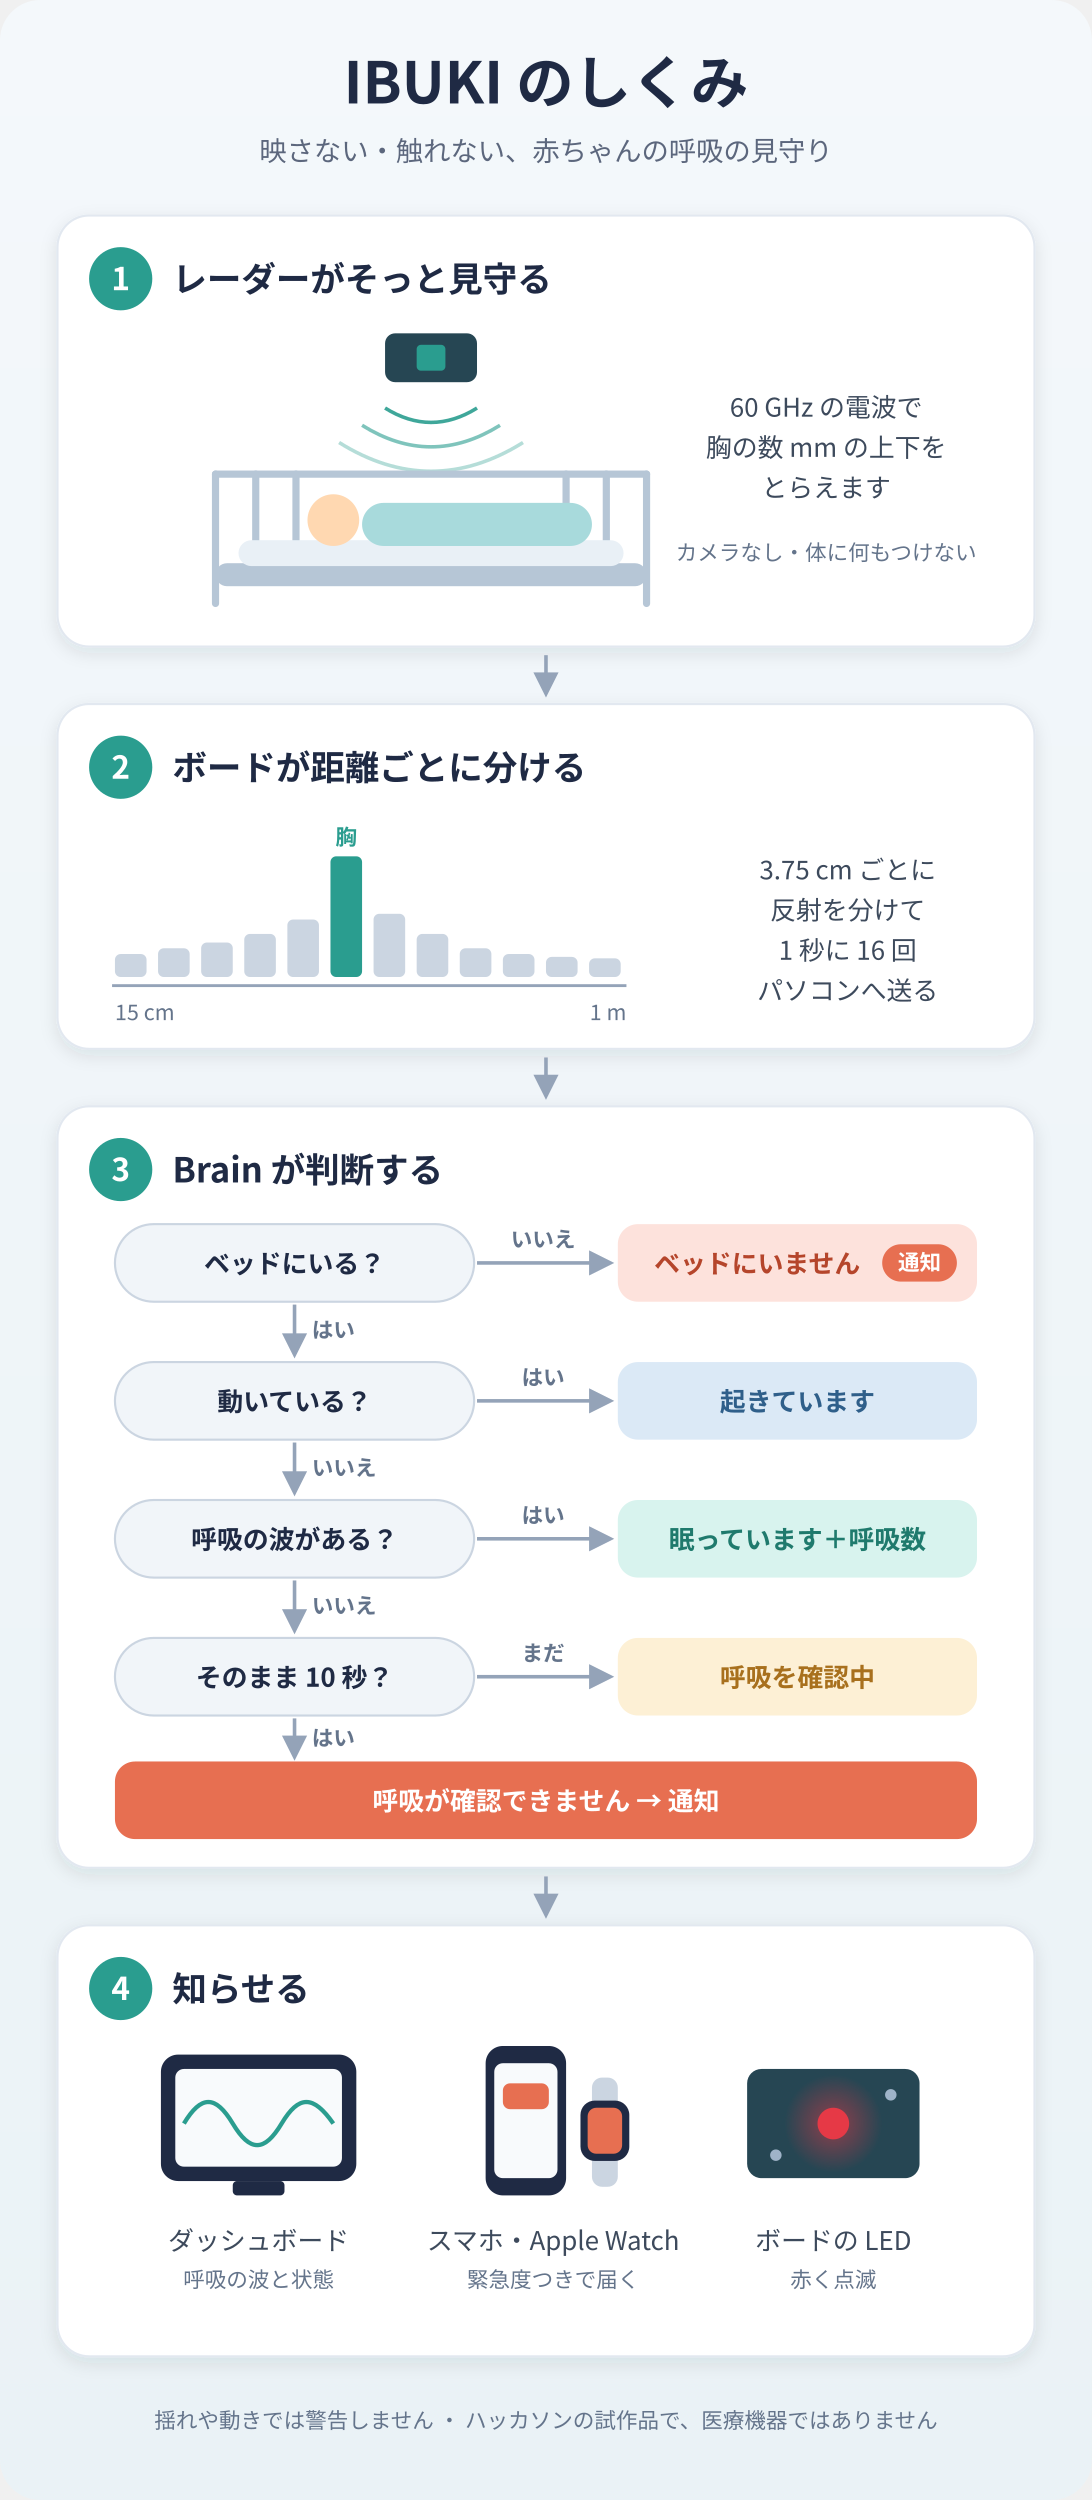
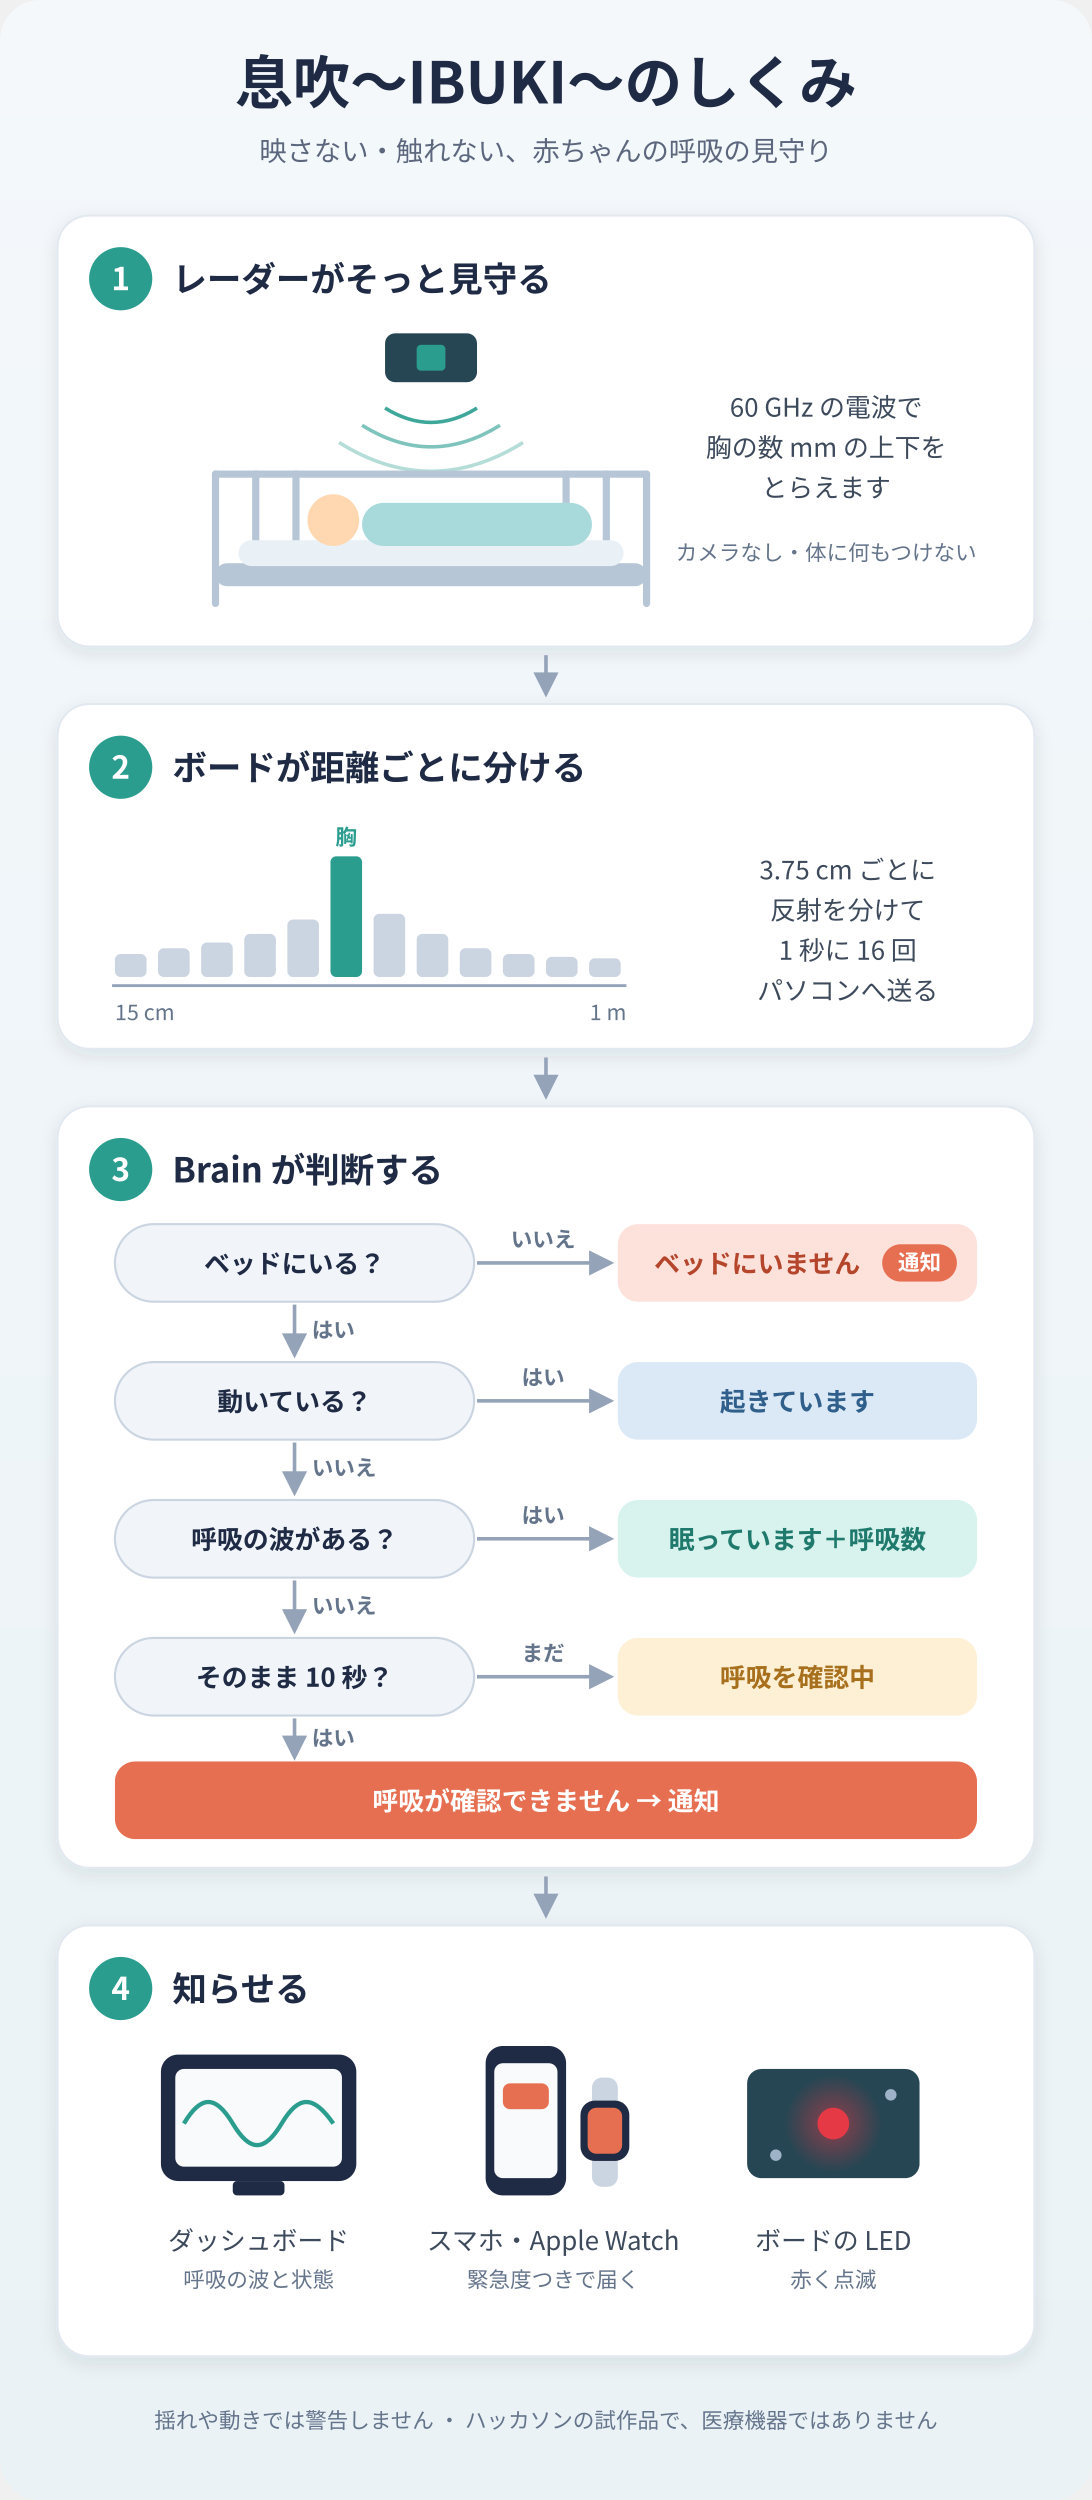
- <svg xmlns="http://www.w3.org/2000/svg" width="760" height="1740" viewBox="0 0 760 1740" role="img" aria-label="IBUKI のしくみ">
+ <svg xmlns="http://www.w3.org/2000/svg" width="760" height="1740" viewBox="0 0 760 1740" role="img" aria-label="息吹～IBUKI～のしくみ">
  <defs>
    <linearGradient id="bg" x1="0" y1="0" x2="0" y2="1">
      <stop offset="0" stop-color="#f4f8fb" />
      <stop offset="1" stop-color="#eaf2f6" />
    </linearGradient>
    <filter id="shadow" x="-10%" y="-10%" width="120%" height="130%">
      <feDropShadow dx="0" dy="4" stdDeviation="6" flood-color="#1f2a44" flood-opacity="0.10" />
    </filter>
    <radialGradient id="glow" cx="0.5" cy="0.5" r="0.5">
      <stop offset="0" stop-color="#e63946" stop-opacity="0.55" />
      <stop offset="1" stop-color="#e63946" stop-opacity="0" />
    </radialGradient>
    <marker id="arrow" viewBox="0 0 10 10" refX="8" refY="5" markerWidth="7" markerHeight="7" orient="auto-start-reverse">
      <path d="M 0 0 L 10 5 L 0 10 z" fill="#94a3b8" />
    </marker>
    <style>
      text { font-family: "Hiragino Sans", "Hiragino Kaku Gothic ProN", "Noto Sans JP", "Noto Sans CJK JP", "Yu Gothic", Meiryo, sans-serif; fill: #1f2a44; }
      .title { font-size: 40px; font-weight: 700; }
      .sub { font-size: 19px; fill: #5c677d; }
      .h { font-size: 24px; font-weight: 700; }
      .t { font-size: 18px; fill: #3d4a5c; }
      .s { font-size: 15px; fill: #64748b; }
      .q { font-size: 18px; font-weight: 600; }
      .lab { font-size: 15px; font-weight: 600; fill: #64748b; }
      .num { font-size: 22px; font-weight: 700; fill: #ffffff; }
      .card { fill: #ffffff; stroke: #e2e8f0; stroke-width: 1.5; }
      .flow { stroke: #94a3b8; stroke-width: 2.5; fill: none; }
    </style>
  </defs>
  <rect x="0" y="0" width="760" height="1740" rx="28" fill="url(#bg)" />
-   <text x="380" y="72" text-anchor="middle" class="title">IBUKI のしくみ</text>
+   <text x="380" y="72" text-anchor="middle" class="title">息吹～IBUKI～のしくみ</text>
  <text x="380" y="112" text-anchor="middle" class="sub">映さない・触れない、赤ちゃんの呼吸の見守り</text>
  <rect x="40" y="150" width="680" height="300" rx="22" class="card" filter="url(#shadow)" />
  <circle cx="84" cy="194" r="22" fill="#2a9d8f" />
  <text x="84" y="202" text-anchor="middle" class="num">1</text>
  <text x="120" y="203" class="h">レーダーがそっと見守る</text>
  <rect x="268" y="232" width="64" height="34" rx="7" fill="#264653" />
  <rect x="290" y="240" width="20" height="18" rx="3" fill="#2a9d8f" />
  <path d="M 268 284 Q 300 304 332 284" class="flow" style="stroke:#2a9d8f" opacity="0.9" />
  <path d="M 252 296 Q 300 326 348 296" class="flow" style="stroke:#2a9d8f" opacity="0.6" />
  <path d="M 236 308 Q 300 348 364 308" class="flow" style="stroke:#2a9d8f" opacity="0.35" />
  <g stroke="#b6c6d6" stroke-width="5" stroke-linecap="round">
    <line x1="150" y1="330" x2="450" y2="330" />
    <line x1="150" y1="330" x2="150" y2="420" />
    <line x1="450" y1="330" x2="450" y2="420" />
    <line x1="178" y1="330" x2="178" y2="392" />
    <line x1="206" y1="330" x2="206" y2="392" />
    <line x1="394" y1="330" x2="394" y2="392" />
    <line x1="422" y1="330" x2="422" y2="392" />
  </g>
  <rect x="150" y="392" width="300" height="16" rx="8" fill="#b6c6d6" />
  <rect x="166" y="376" width="268" height="18" rx="9" fill="#e9f0f6" />
  <circle cx="232" cy="362" r="18" fill="#ffd8b1" />
  <rect x="252" y="350" width="160" height="30" rx="15" fill="#a8dadc" />
  <text x="575" y="290" text-anchor="middle" class="t">60 GHz の電波で</text>
  <text x="575" y="318" text-anchor="middle" class="t">胸の数 mm の上下を</text>
  <text x="575" y="346" text-anchor="middle" class="t">とらえます</text>
  <text x="575" y="390" text-anchor="middle" class="s">カメラなし・体に何もつけない</text>
  <line x1="380" y1="456" x2="380" y2="482" class="flow" marker-end="url(#arrow)" />
  <rect x="40" y="490" width="680" height="240" rx="22" class="card" filter="url(#shadow)" />
  <circle cx="84" cy="534" r="22" fill="#2a9d8f" />
  <text x="84" y="542" text-anchor="middle" class="num">2</text>
  <text x="120" y="543" class="h">ボードが距離ごとに分ける</text>
  <g fill="#cbd5e1">
    <rect x="80" y="664" width="22" height="16" rx="4" />
    <rect x="110" y="660" width="22" height="20" rx="4" />
    <rect x="140" y="656" width="22" height="24" rx="4" />
    <rect x="170" y="650" width="22" height="30" rx="4" />
    <rect x="200" y="640" width="22" height="40" rx="4" />
    <rect x="260" y="636" width="22" height="44" rx="4" />
    <rect x="290" y="650" width="22" height="30" rx="4" />
    <rect x="320" y="660" width="22" height="20" rx="4" />
    <rect x="350" y="664" width="22" height="16" rx="4" />
    <rect x="380" y="666" width="22" height="14" rx="4" />
    <rect x="410" y="667" width="22" height="13" rx="4" />
  </g>
  <rect x="230" y="596" width="22" height="84" rx="4" fill="#2a9d8f" />
  <text x="241" y="588" text-anchor="middle" class="lab" style="fill:#2a9d8f">胸</text>
  <line x1="78" y1="686" x2="436" y2="686" stroke="#94a3b8" stroke-width="2" />
  <text x="80" y="710" class="s">15 cm</text>
  <text x="436" y="710" text-anchor="end" class="s">1 m</text>
  <text x="590" y="612" text-anchor="middle" class="t">3.75 cm ごとに</text>
  <text x="590" y="640" text-anchor="middle" class="t">反射を分けて</text>
  <text x="590" y="668" text-anchor="middle" class="t">1 秒に 16 回</text>
  <text x="590" y="696" text-anchor="middle" class="t">パソコンへ送る</text>
  <line x1="380" y1="736" x2="380" y2="762" class="flow" marker-end="url(#arrow)" />
  <rect x="40" y="770" width="680" height="530" rx="22" class="card" filter="url(#shadow)" />
  <circle cx="84" cy="814" r="22" fill="#2a9d8f" />
  <text x="84" y="822" text-anchor="middle" class="num">3</text>
  <text x="120" y="823" class="h">Brain が判断する</text>
  <g>
    <rect x="80" y="852" width="250" height="54" rx="27" fill="#f1f5f9" stroke="#cbd5e1" stroke-width="1.5" />
    <text x="205" y="886" text-anchor="middle" class="q">ベッドにいる？</text>
    <rect x="80" y="948" width="250" height="54" rx="27" fill="#f1f5f9" stroke="#cbd5e1" stroke-width="1.5" />
    <text x="205" y="982" text-anchor="middle" class="q">動いている？</text>
    <rect x="80" y="1044" width="250" height="54" rx="27" fill="#f1f5f9" stroke="#cbd5e1" stroke-width="1.5" />
    <text x="205" y="1078" text-anchor="middle" class="q">呼吸の波がある？</text>
    <rect x="80" y="1140" width="250" height="54" rx="27" fill="#f1f5f9" stroke="#cbd5e1" stroke-width="1.5" />
    <text x="205" y="1174" text-anchor="middle" class="q">そのまま 10 秒？</text>
  </g>
  <line x1="205" y1="908" x2="205" y2="942" class="flow" marker-end="url(#arrow)" />
  <text x="217" y="931" class="lab">はい</text>
  <line x1="205" y1="1004" x2="205" y2="1038" class="flow" marker-end="url(#arrow)" />
  <text x="217" y="1027" class="lab">いいえ</text>
  <line x1="205" y1="1100" x2="205" y2="1134" class="flow" marker-end="url(#arrow)" />
  <text x="217" y="1123" class="lab">いいえ</text>
  <line x1="205" y1="1196" x2="205" y2="1222" class="flow" marker-end="url(#arrow)" />
  <text x="217" y="1215" class="lab">はい</text>
  <line x1="332" y1="879" x2="424" y2="879" class="flow" marker-end="url(#arrow)" />
  <text x="378" y="868" text-anchor="middle" class="lab">いいえ</text>
  <rect x="430" y="852" width="250" height="54" rx="14" fill="#fde2dc" />
  <text x="527" y="886" text-anchor="middle" class="q" style="fill:#b5452b">ベッドにいません</text>
  <rect x="614" y="866" width="52" height="26" rx="13" fill="#e76f51" />
  <text x="640" y="884" text-anchor="middle" class="lab" style="fill:#ffffff">通知</text>
  <line x1="332" y1="975" x2="424" y2="975" class="flow" marker-end="url(#arrow)" />
  <text x="378" y="964" text-anchor="middle" class="lab">はい</text>
  <rect x="430" y="948" width="250" height="54" rx="14" fill="#dbe9f6" />
  <text x="555" y="982" text-anchor="middle" class="q" style="fill:#2f5f8a">起きています</text>
  <line x1="332" y1="1071" x2="424" y2="1071" class="flow" marker-end="url(#arrow)" />
  <text x="378" y="1060" text-anchor="middle" class="lab">はい</text>
  <rect x="430" y="1044" width="250" height="54" rx="14" fill="#d8f3ee" />
  <text x="555" y="1078" text-anchor="middle" class="q" style="fill:#1f7a6d">眠っています＋呼吸数</text>
  <line x1="332" y1="1167" x2="424" y2="1167" class="flow" marker-end="url(#arrow)" />
  <text x="378" y="1156" text-anchor="middle" class="lab">まだ</text>
  <rect x="430" y="1140" width="250" height="54" rx="14" fill="#fdf0d5" />
  <text x="555" y="1174" text-anchor="middle" class="q" style="fill:#a8701d">呼吸を確認中</text>
  <rect x="80" y="1226" width="600" height="54" rx="14" fill="#e76f51" />
  <text x="380" y="1260" text-anchor="middle" class="q" style="fill:#ffffff">呼吸が確認できません → 通知</text>
  <line x1="380" y1="1306" x2="380" y2="1332" class="flow" marker-end="url(#arrow)" />
  <rect x="40" y="1340" width="680" height="300" rx="22" class="card" filter="url(#shadow)" />
  <circle cx="84" cy="1384" r="22" fill="#2a9d8f" />
  <text x="84" y="1392" text-anchor="middle" class="num">4</text>
  <text x="120" y="1393" class="h">知らせる</text>
  <rect x="112" y="1430" width="136" height="88" rx="12" fill="#1f2a44" />
  <rect x="122" y="1440" width="116" height="68" rx="6" fill="#f8fafc" />
  <path d="M 128 1478 C 140 1458 150 1458 162 1478 S 184 1498 196 1478 S 218 1458 232 1478" fill="none" stroke="#2a9d8f" stroke-width="3" />
  <rect x="162" y="1518" width="36" height="10" rx="3" fill="#1f2a44" />
  <text x="180" y="1566" text-anchor="middle" class="t">ダッシュボード</text>
  <text x="180" y="1592" text-anchor="middle" class="s">呼吸の波と状態</text>
  <rect x="338" y="1424" width="56" height="104" rx="12" fill="#1f2a44" />
  <rect x="344" y="1436" width="44" height="80" rx="6" fill="#f8fafc" />
  <rect x="350" y="1450" width="32" height="18" rx="5" fill="#e76f51" />
  <rect x="412" y="1446" width="18" height="76" rx="7" fill="#cbd5e1" />
  <rect x="404" y="1462" width="34" height="42" rx="10" fill="#1f2a44" />
  <rect x="409" y="1467" width="24" height="32" rx="6" fill="#e76f51" />
  <text x="385" y="1566" text-anchor="middle" class="t">スマホ・Apple Watch</text>
  <text x="385" y="1592" text-anchor="middle" class="s">緊急度つきで届く</text>
  <rect x="520" y="1440" width="120" height="76" rx="10" fill="#264653" />
  <circle cx="580" cy="1478" r="34" fill="url(#glow)" />
  <circle cx="580" cy="1478" r="11" fill="#e63946" />
  <circle cx="540" cy="1500" r="4" fill="#9fb3c8" />
  <circle cx="620" cy="1458" r="4" fill="#9fb3c8" />
  <text x="580" y="1566" text-anchor="middle" class="t">ボードの LED</text>
  <text x="580" y="1592" text-anchor="middle" class="s">赤く点滅</text>
  <text x="380" y="1690" text-anchor="middle" class="s">揺れや動きでは警告しません ・ ハッカソンの試作品で、医療機器ではありません</text>
</svg>
